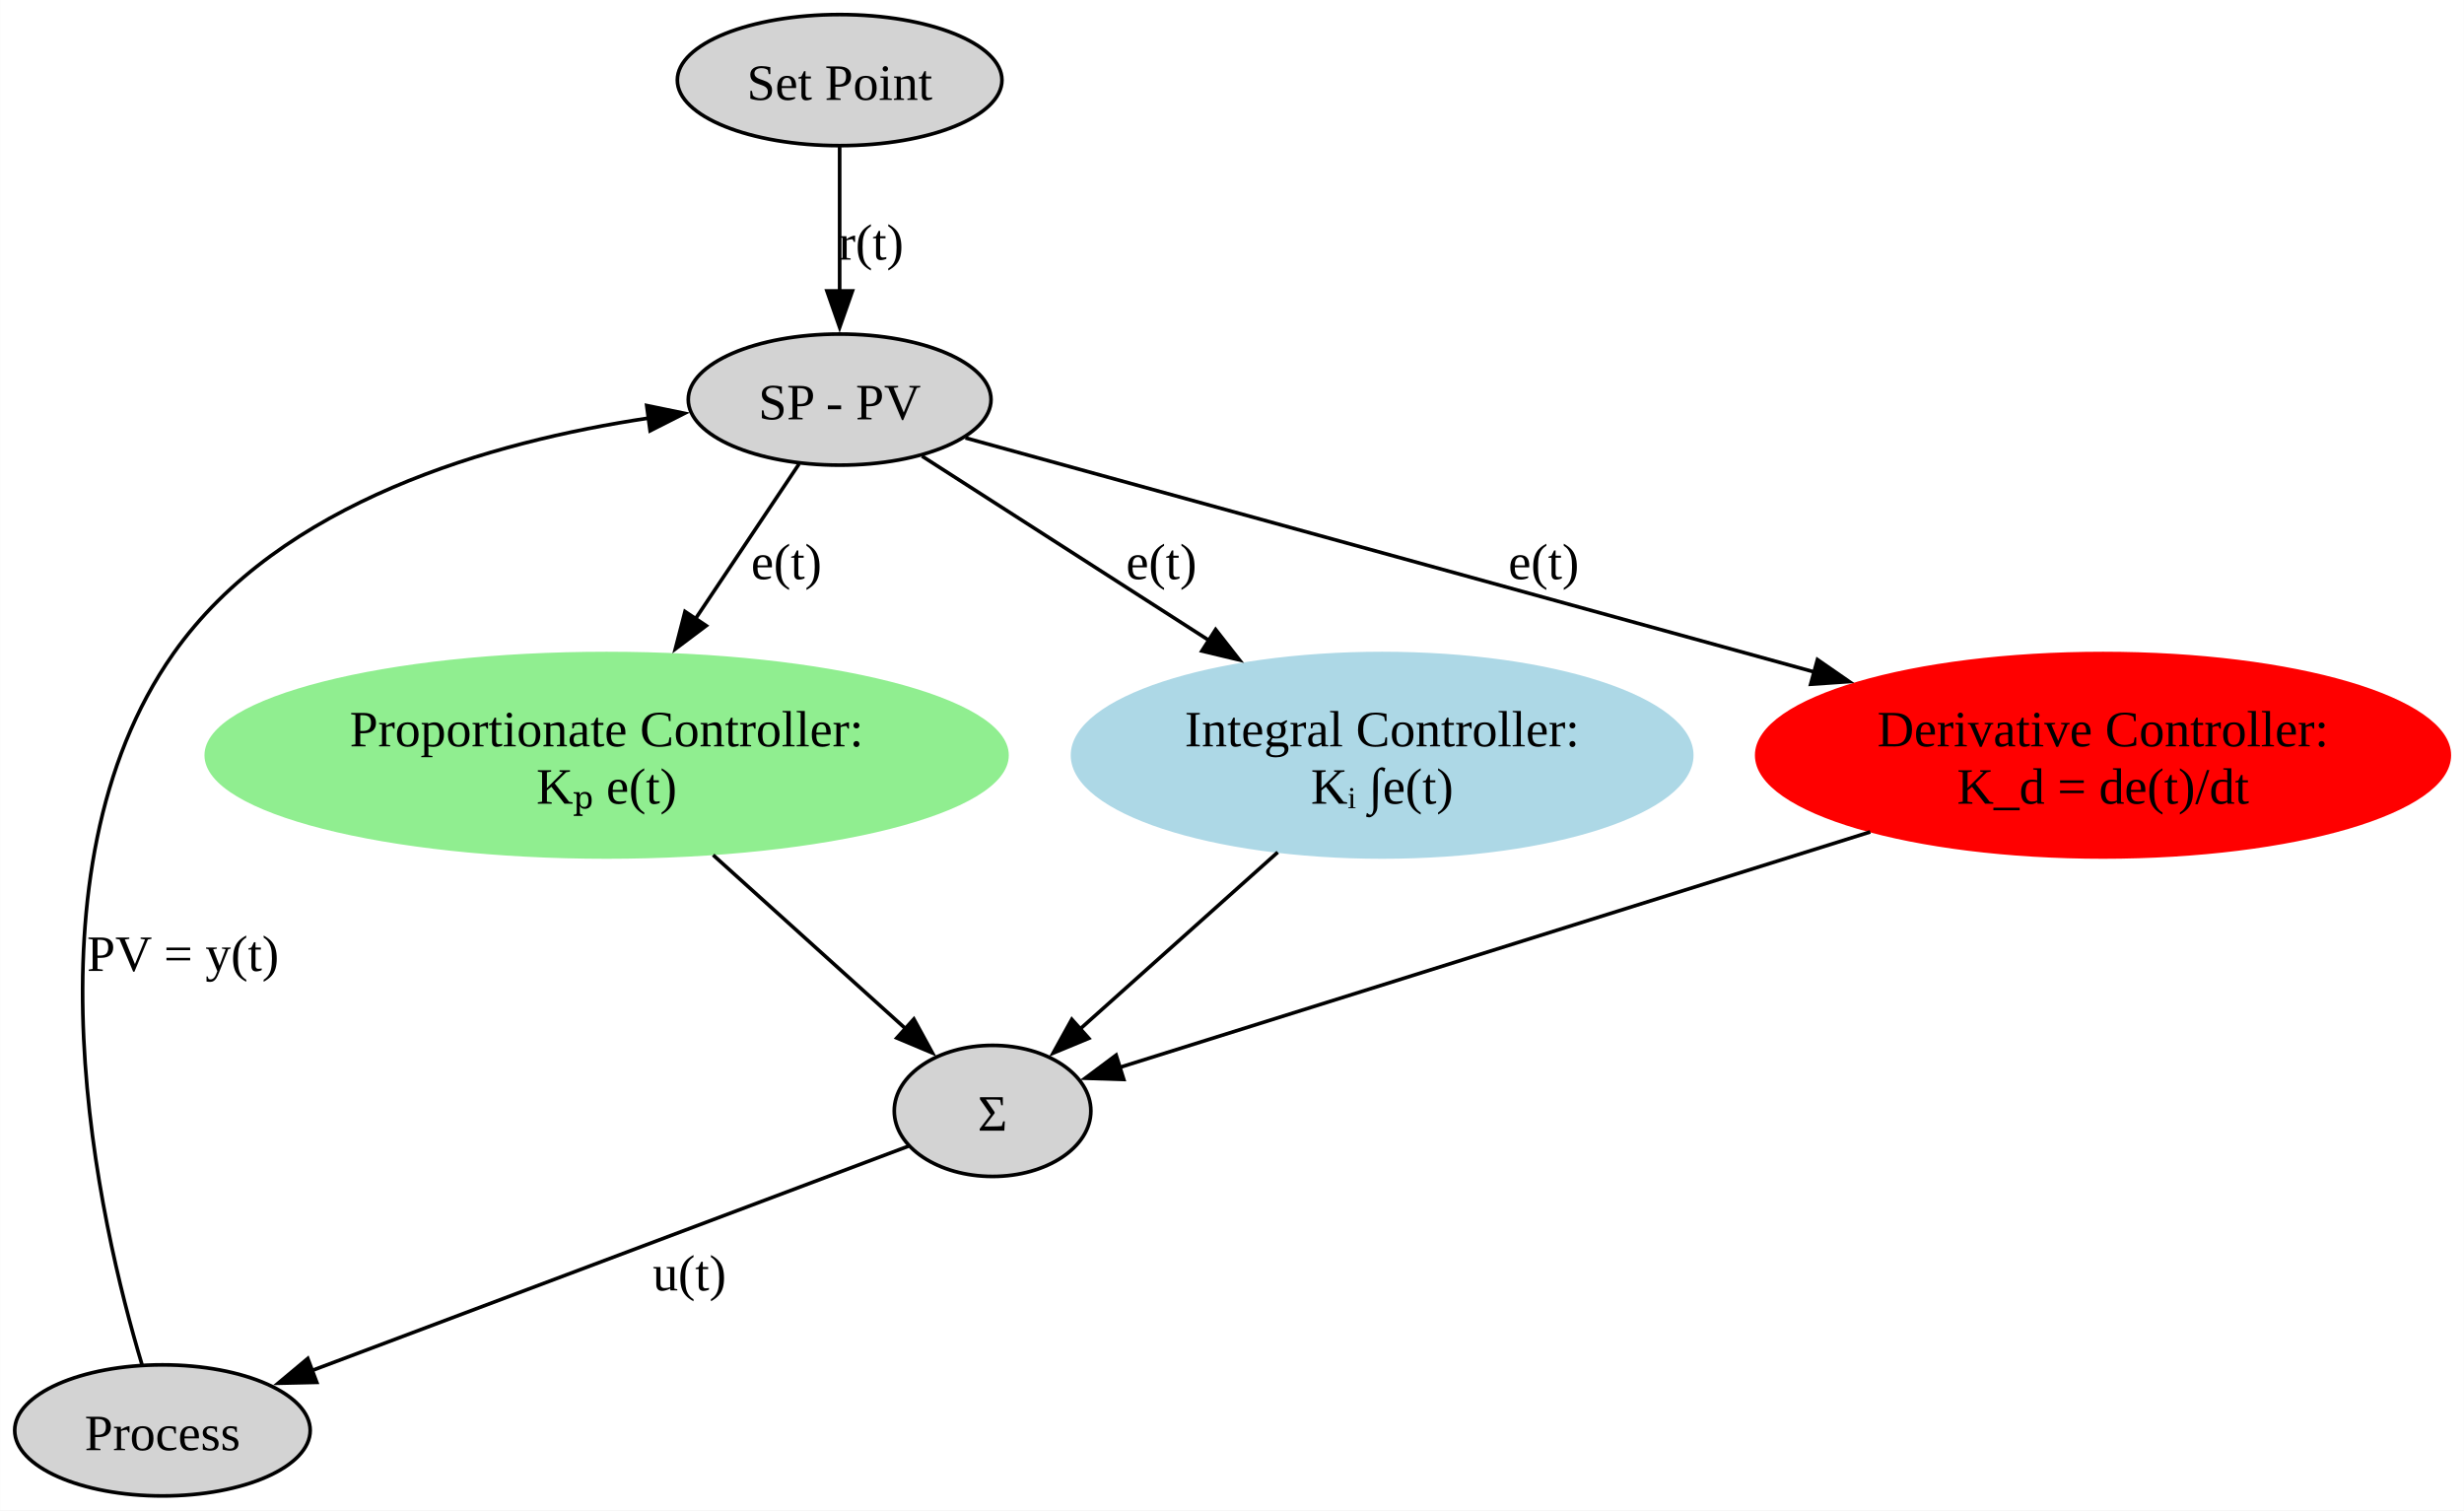
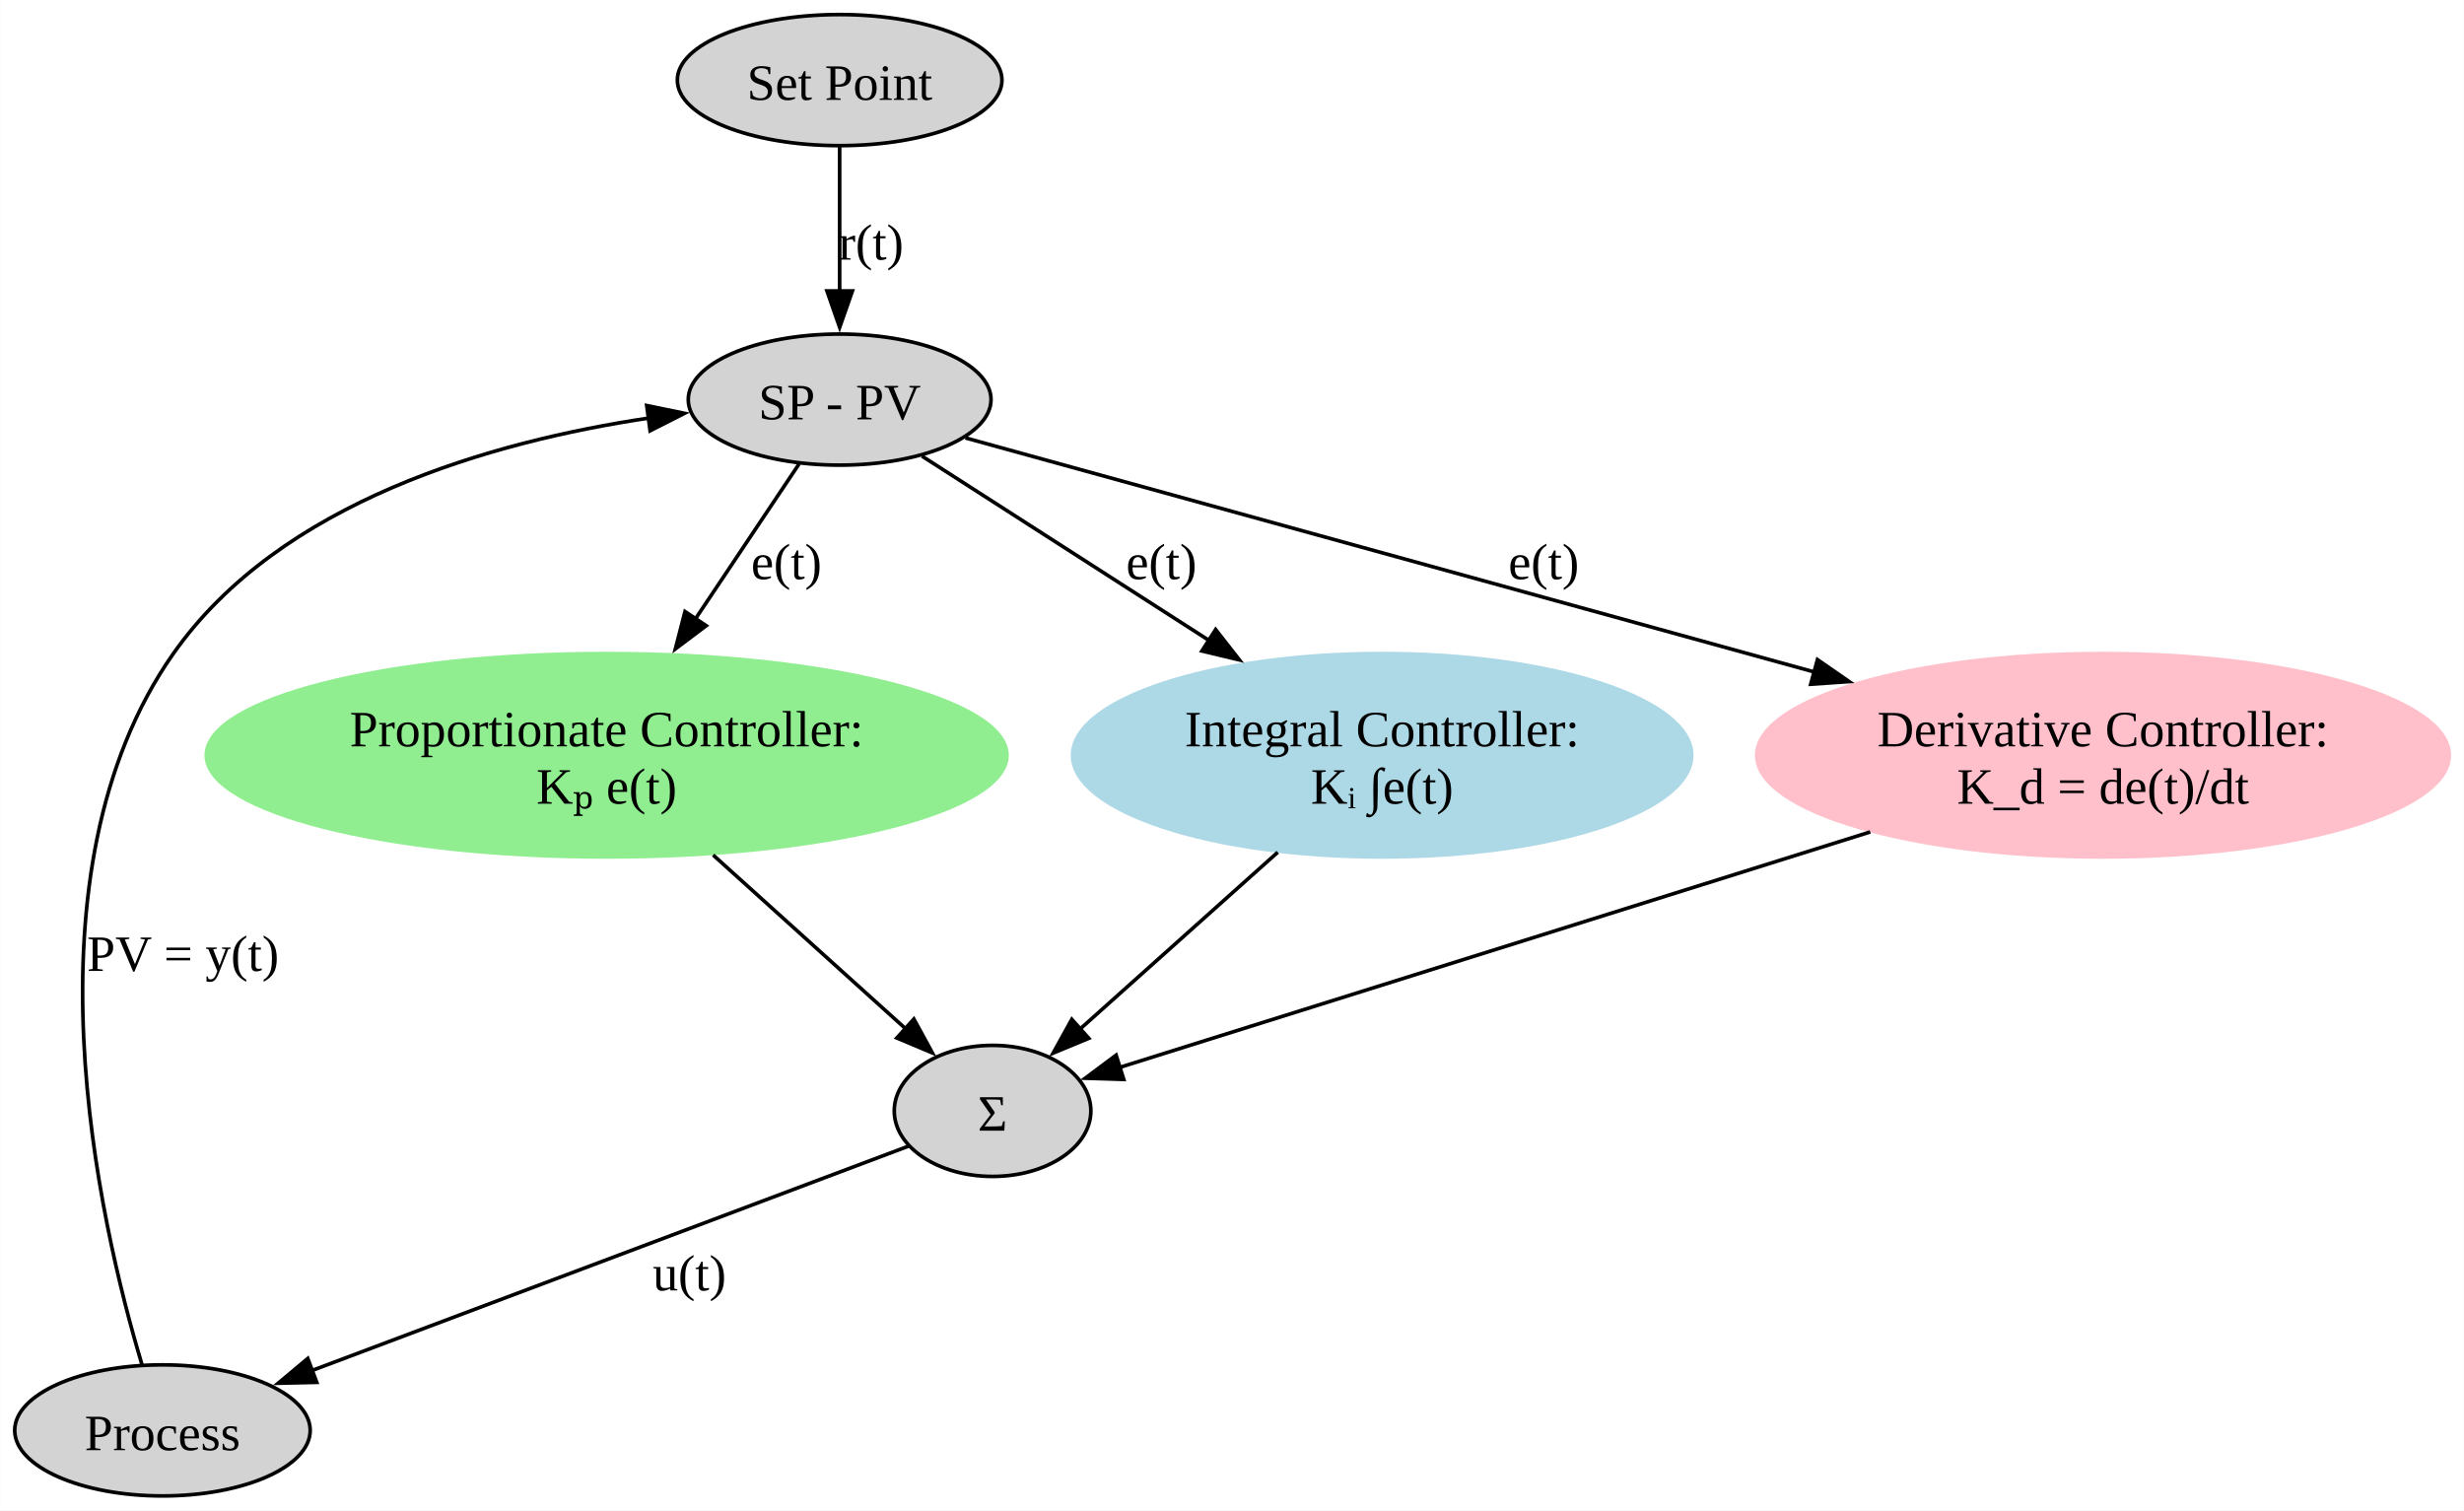
<svg xmlns="http://www.w3.org/2000/svg" width="677pt" height="415pt" viewBox="0.00 0.00 676.69 414.86">
  <g id="graph0" class="graph" transform="scale(1 1) rotate(0) translate(4 410.86)">
    <polygon fill="white" stroke="none" points="-4,4 -4,-410.86 672.69,-410.86 672.69,4 -4,4" />
    <g id="node1" class="node">
      <ellipse fill="lightgrey" stroke="black" cx="226.58" cy="-388.86" rx="44.58" ry="18" />
      <text text-anchor="middle" x="226.58" y="-383.44" font-family="Times New Roman,serif" font-size="14.00">Set Point</text>
    </g>
    <g id="node3" class="node">
      <ellipse fill="lightgrey" stroke="black" cx="226.58" cy="-301.11" rx="41.58" ry="18" />
      <text text-anchor="middle" x="226.58" y="-295.69" font-family="Times New Roman,serif" font-size="14.00">SP - PV</text>
    </g>
    <g id="edge1" class="edge">
      <path fill="none" stroke="black" d="M226.58,-370.51C226.58,-359.12 226.58,-343.95 226.58,-330.79" />
      <polygon fill="black" stroke="black" points="230.09,-330.95 226.58,-320.95 223.09,-330.95 230.09,-330.95" />
      <text text-anchor="middle" x="235.21" y="-339.56" font-family="Times New Roman,serif" font-size="14.00">r(t)</text>
    </g>
    <g id="node2" class="node">
      <ellipse fill="lightgrey" stroke="black" cx="40.58" cy="-18" rx="40.58" ry="18" />
      <text text-anchor="middle" x="40.58" y="-12.57" font-family="Times New Roman,serif" font-size="14.00">Process</text>
    </g>
    <g id="edge2" class="edge">
      <path fill="none" stroke="black" d="M34.95,-36.09C23.31,-74.87 1.07,-170.88 43.58,-231.36 73,-273.2 131.19,-289.6 174.09,-296.02" />
      <polygon fill="black" stroke="black" points="173.59,-299.48 183.97,-297.34 174.52,-292.55 173.59,-299.48" />
      <text text-anchor="middle" x="46.21" y="-144.2" font-family="Times New Roman,serif" font-size="14.00">PV = y(t)</text>
    </g>
    <g id="node4" class="node">
      <ellipse fill="lightgreen" stroke="lightgreen" cx="162.58" cy="-203.43" rx="109.96" ry="27.93" />
      <text text-anchor="middle" x="162.58" y="-205.88" font-family="Times New Roman,serif" font-size="14.00">Proportionate Controller:</text>
      <text text-anchor="middle" x="162.58" y="-190.13" font-family="Times New Roman,serif" font-size="14.00">Kₚ e(t)</text>
    </g>
    <g id="edge3" class="edge">
      <path fill="none" stroke="black" d="M215.44,-283.45C207.56,-271.67 196.71,-255.44 186.88,-240.75" />
      <polygon fill="black" stroke="black" points="189.93,-239.01 181.46,-232.64 184.11,-242.9 189.93,-239.01" />
      <text text-anchor="middle" x="211.96" y="-251.81" font-family="Times New Roman,serif" font-size="14.00">e(t)</text>
    </g>
    <g id="node5" class="node">
      <ellipse fill="lightblue" stroke="lightblue" cx="375.58" cy="-203.43" rx="85.03" ry="27.93" />
      <text text-anchor="middle" x="375.58" y="-205.88" font-family="Times New Roman,serif" font-size="14.00">Integral Controller:</text>
      <text text-anchor="middle" x="375.58" y="-190.13" font-family="Times New Roman,serif" font-size="14.00">Kᵢ ∫e(t)</text>
    </g>
    <g id="edge4" class="edge">
      <path fill="none" stroke="black" d="M249.21,-285.58C270.1,-272.17 301.77,-251.83 328.19,-234.87" />
      <polygon fill="black" stroke="black" points="329.85,-237.96 336.38,-229.61 326.07,-232.07 329.85,-237.96" />
      <text text-anchor="middle" x="314.96" y="-251.81" font-family="Times New Roman,serif" font-size="14.00">e(t)</text>
    </g>
    <g id="node6" class="node">
-       <ellipse fill="red" stroke="red" cx="573.58" cy="-203.43" rx="95.11" ry="27.93" />
+       <ellipse fill="pink" stroke="pink" cx="573.58" cy="-203.43" rx="95.11" ry="27.93" />
      <text text-anchor="middle" x="573.58" y="-205.88" font-family="Times New Roman,serif" font-size="14.00">Derivative Controller:</text>
      <text text-anchor="middle" x="573.58" y="-190.13" font-family="Times New Roman,serif" font-size="14.00">K_d = de(t)/dt</text>
    </g>
    <g id="edge5" class="edge">
      <path fill="none" stroke="black" d="M261.13,-290.59C315.1,-275.71 420.84,-246.55 494.28,-226.3" />
      <polygon fill="black" stroke="black" points="495.15,-229.69 503.86,-223.66 493.29,-222.94 495.15,-229.69" />
      <text text-anchor="middle" x="419.96" y="-251.81" font-family="Times New Roman,serif" font-size="14.00">e(t)</text>
    </g>
    <g id="node7" class="node">
      <ellipse fill="lightgrey" stroke="black" cx="268.58" cy="-105.75" rx="27" ry="18" />
      <text text-anchor="middle" x="268.58" y="-100.33" font-family="Times New Roman,serif" font-size="14.00">Σ</text>
    </g>
    <g id="edge6" class="edge">
      <path fill="none" stroke="black" d="M191.83,-176.03C208.58,-160.91 229.33,-142.19 245.03,-128.02" />
      <polygon fill="black" stroke="black" points="246.97,-130.98 252.05,-121.68 242.28,-125.78 246.97,-130.98" />
    </g>
    <g id="edge7" class="edge">
      <path fill="none" stroke="black" d="M346.91,-176.79C329.88,-161.56 308.55,-142.48 292.44,-128.08" />
      <polygon fill="black" stroke="black" points="295.01,-125.69 285.22,-121.63 290.35,-130.9 295.01,-125.69" />
    </g>
    <g id="edge8" class="edge">
      <path fill="none" stroke="black" d="M509.65,-182.37C446.93,-162.7 353.63,-133.43 303.49,-117.7" />
      <polygon fill="black" stroke="black" points="304.62,-114.39 294.03,-114.73 302.52,-121.07 304.62,-114.39" />
    </g>
    <g id="edge9" class="edge">
      <path fill="none" stroke="black" d="M245.47,-96.06C207.03,-81.6 129.46,-52.43 81.57,-34.42" />
      <polygon fill="black" stroke="black" points="82.96,-31.2 72.37,-30.96 80.5,-37.75 82.96,-31.2" />
      <text text-anchor="middle" x="185.33" y="-56.45" font-family="Times New Roman,serif" font-size="14.00">u(t)</text>
    </g>
  </g>
</svg>
